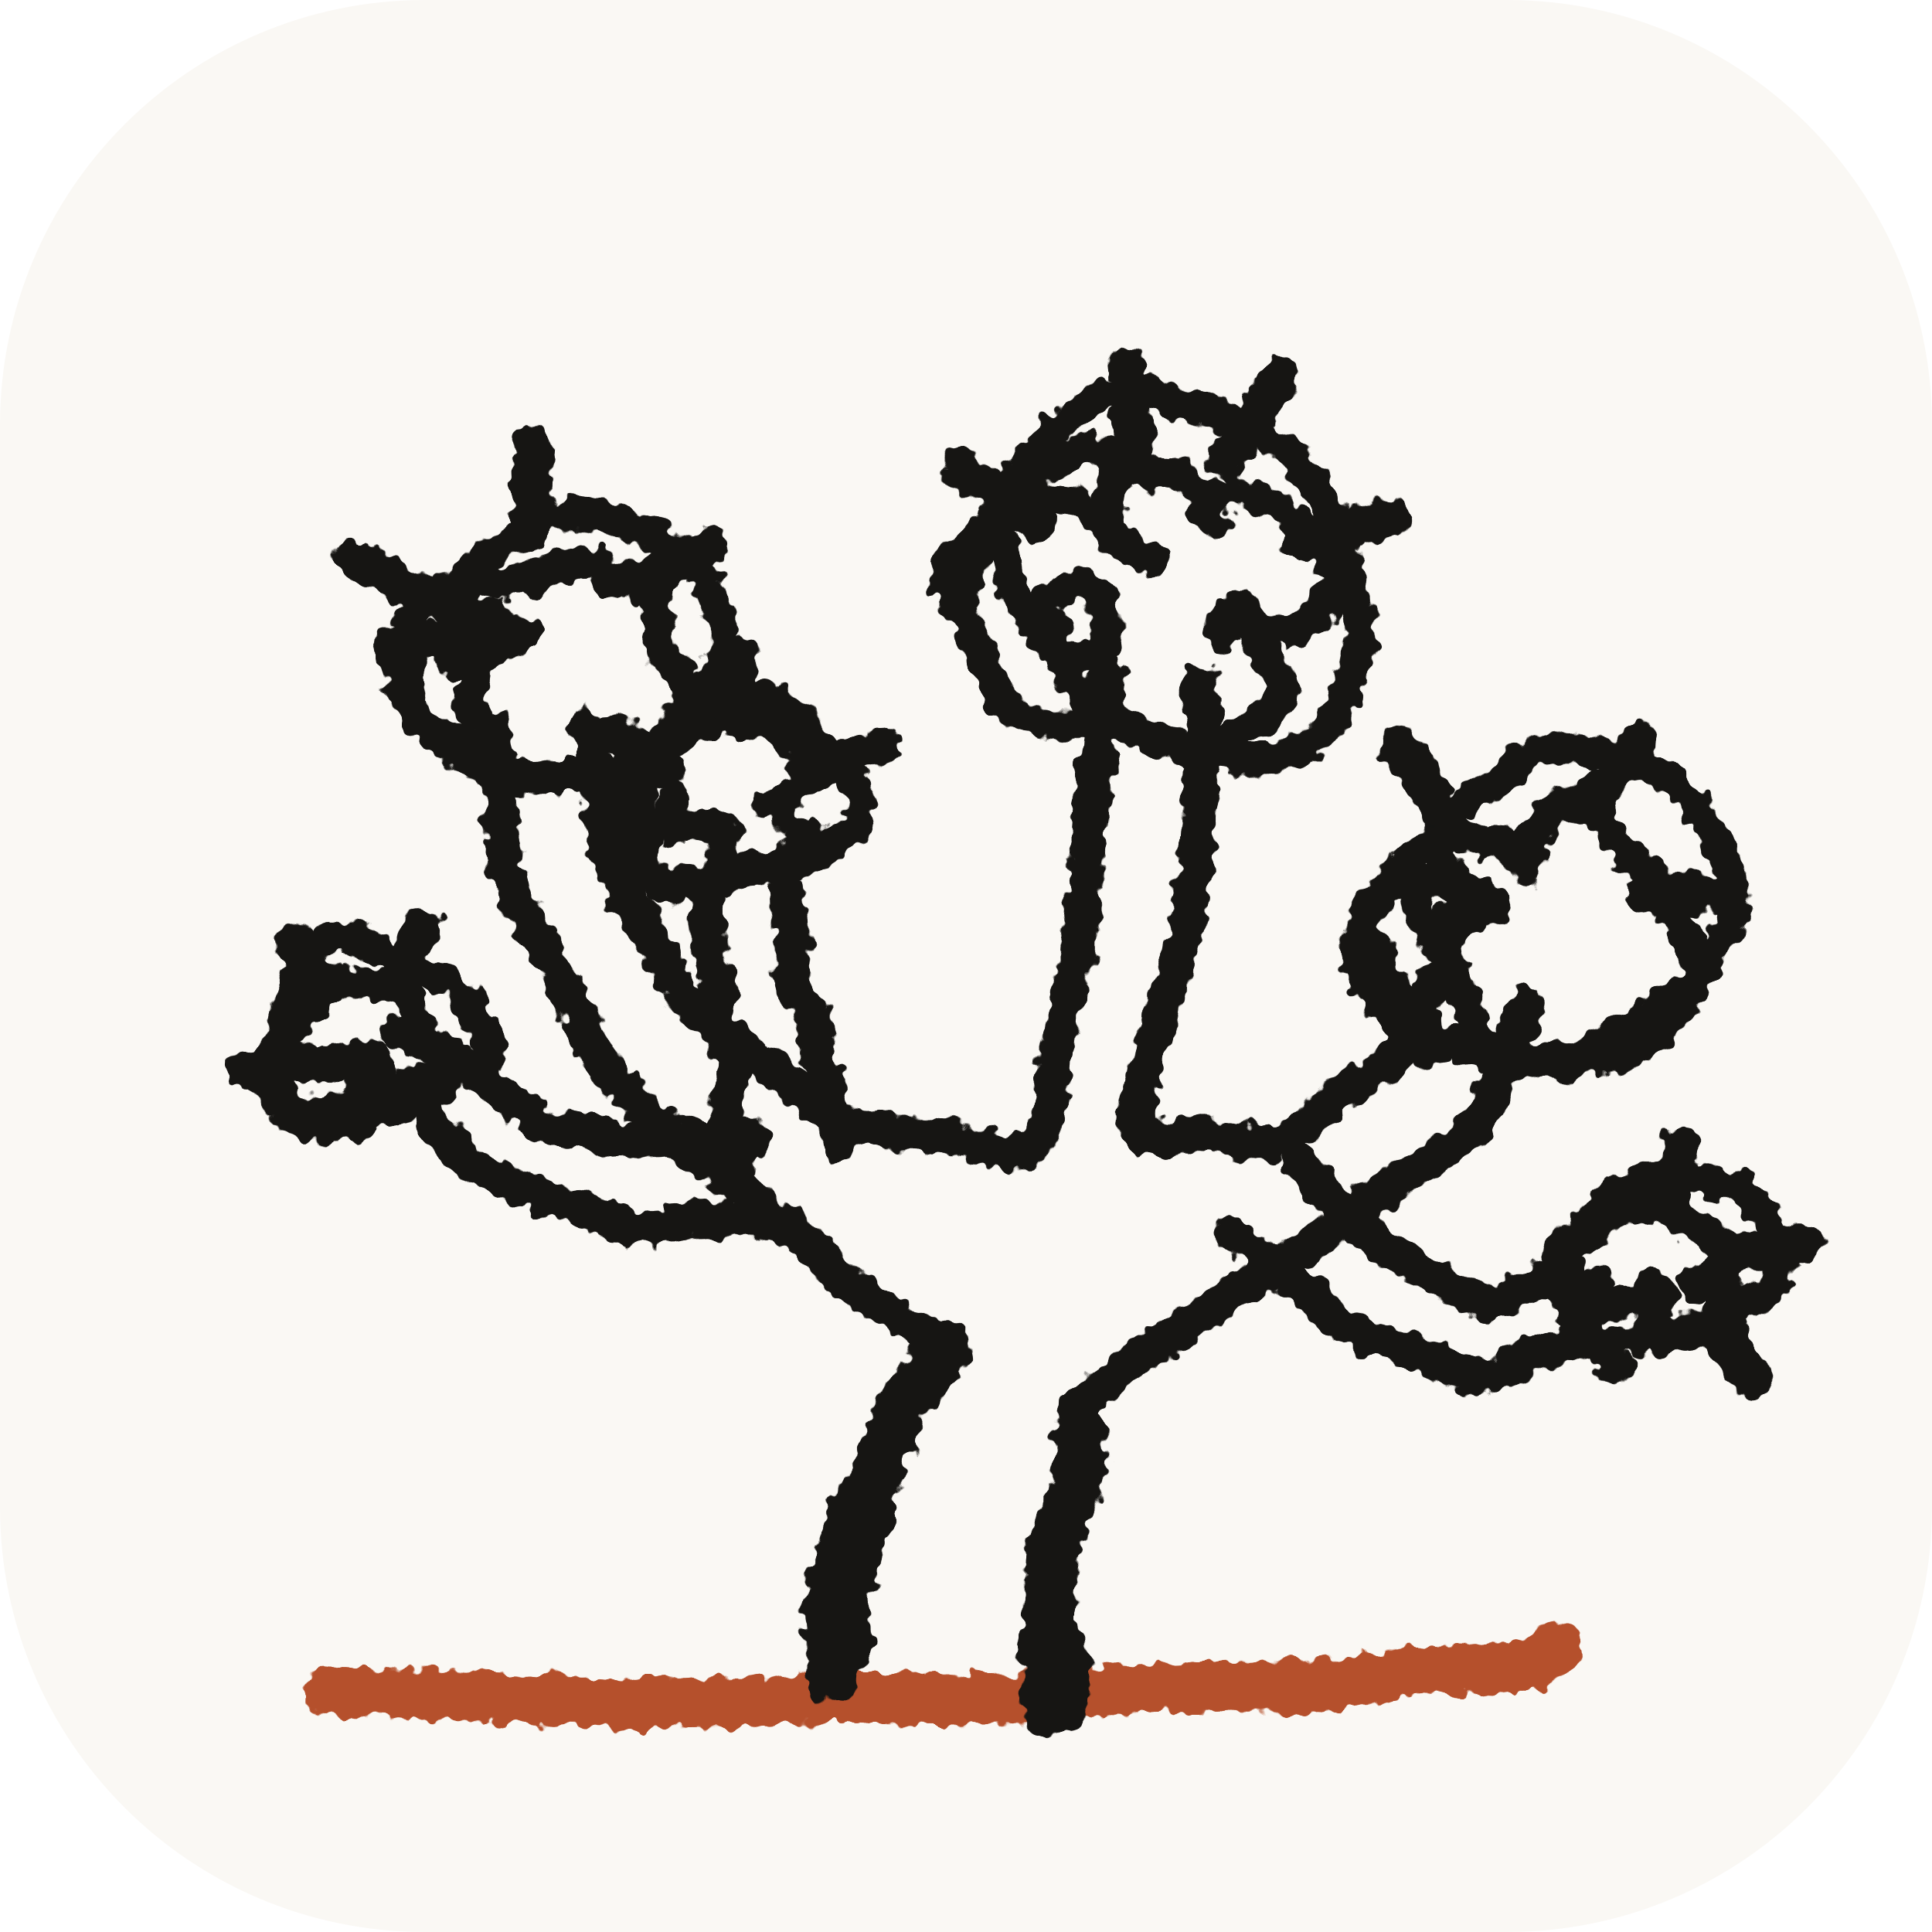
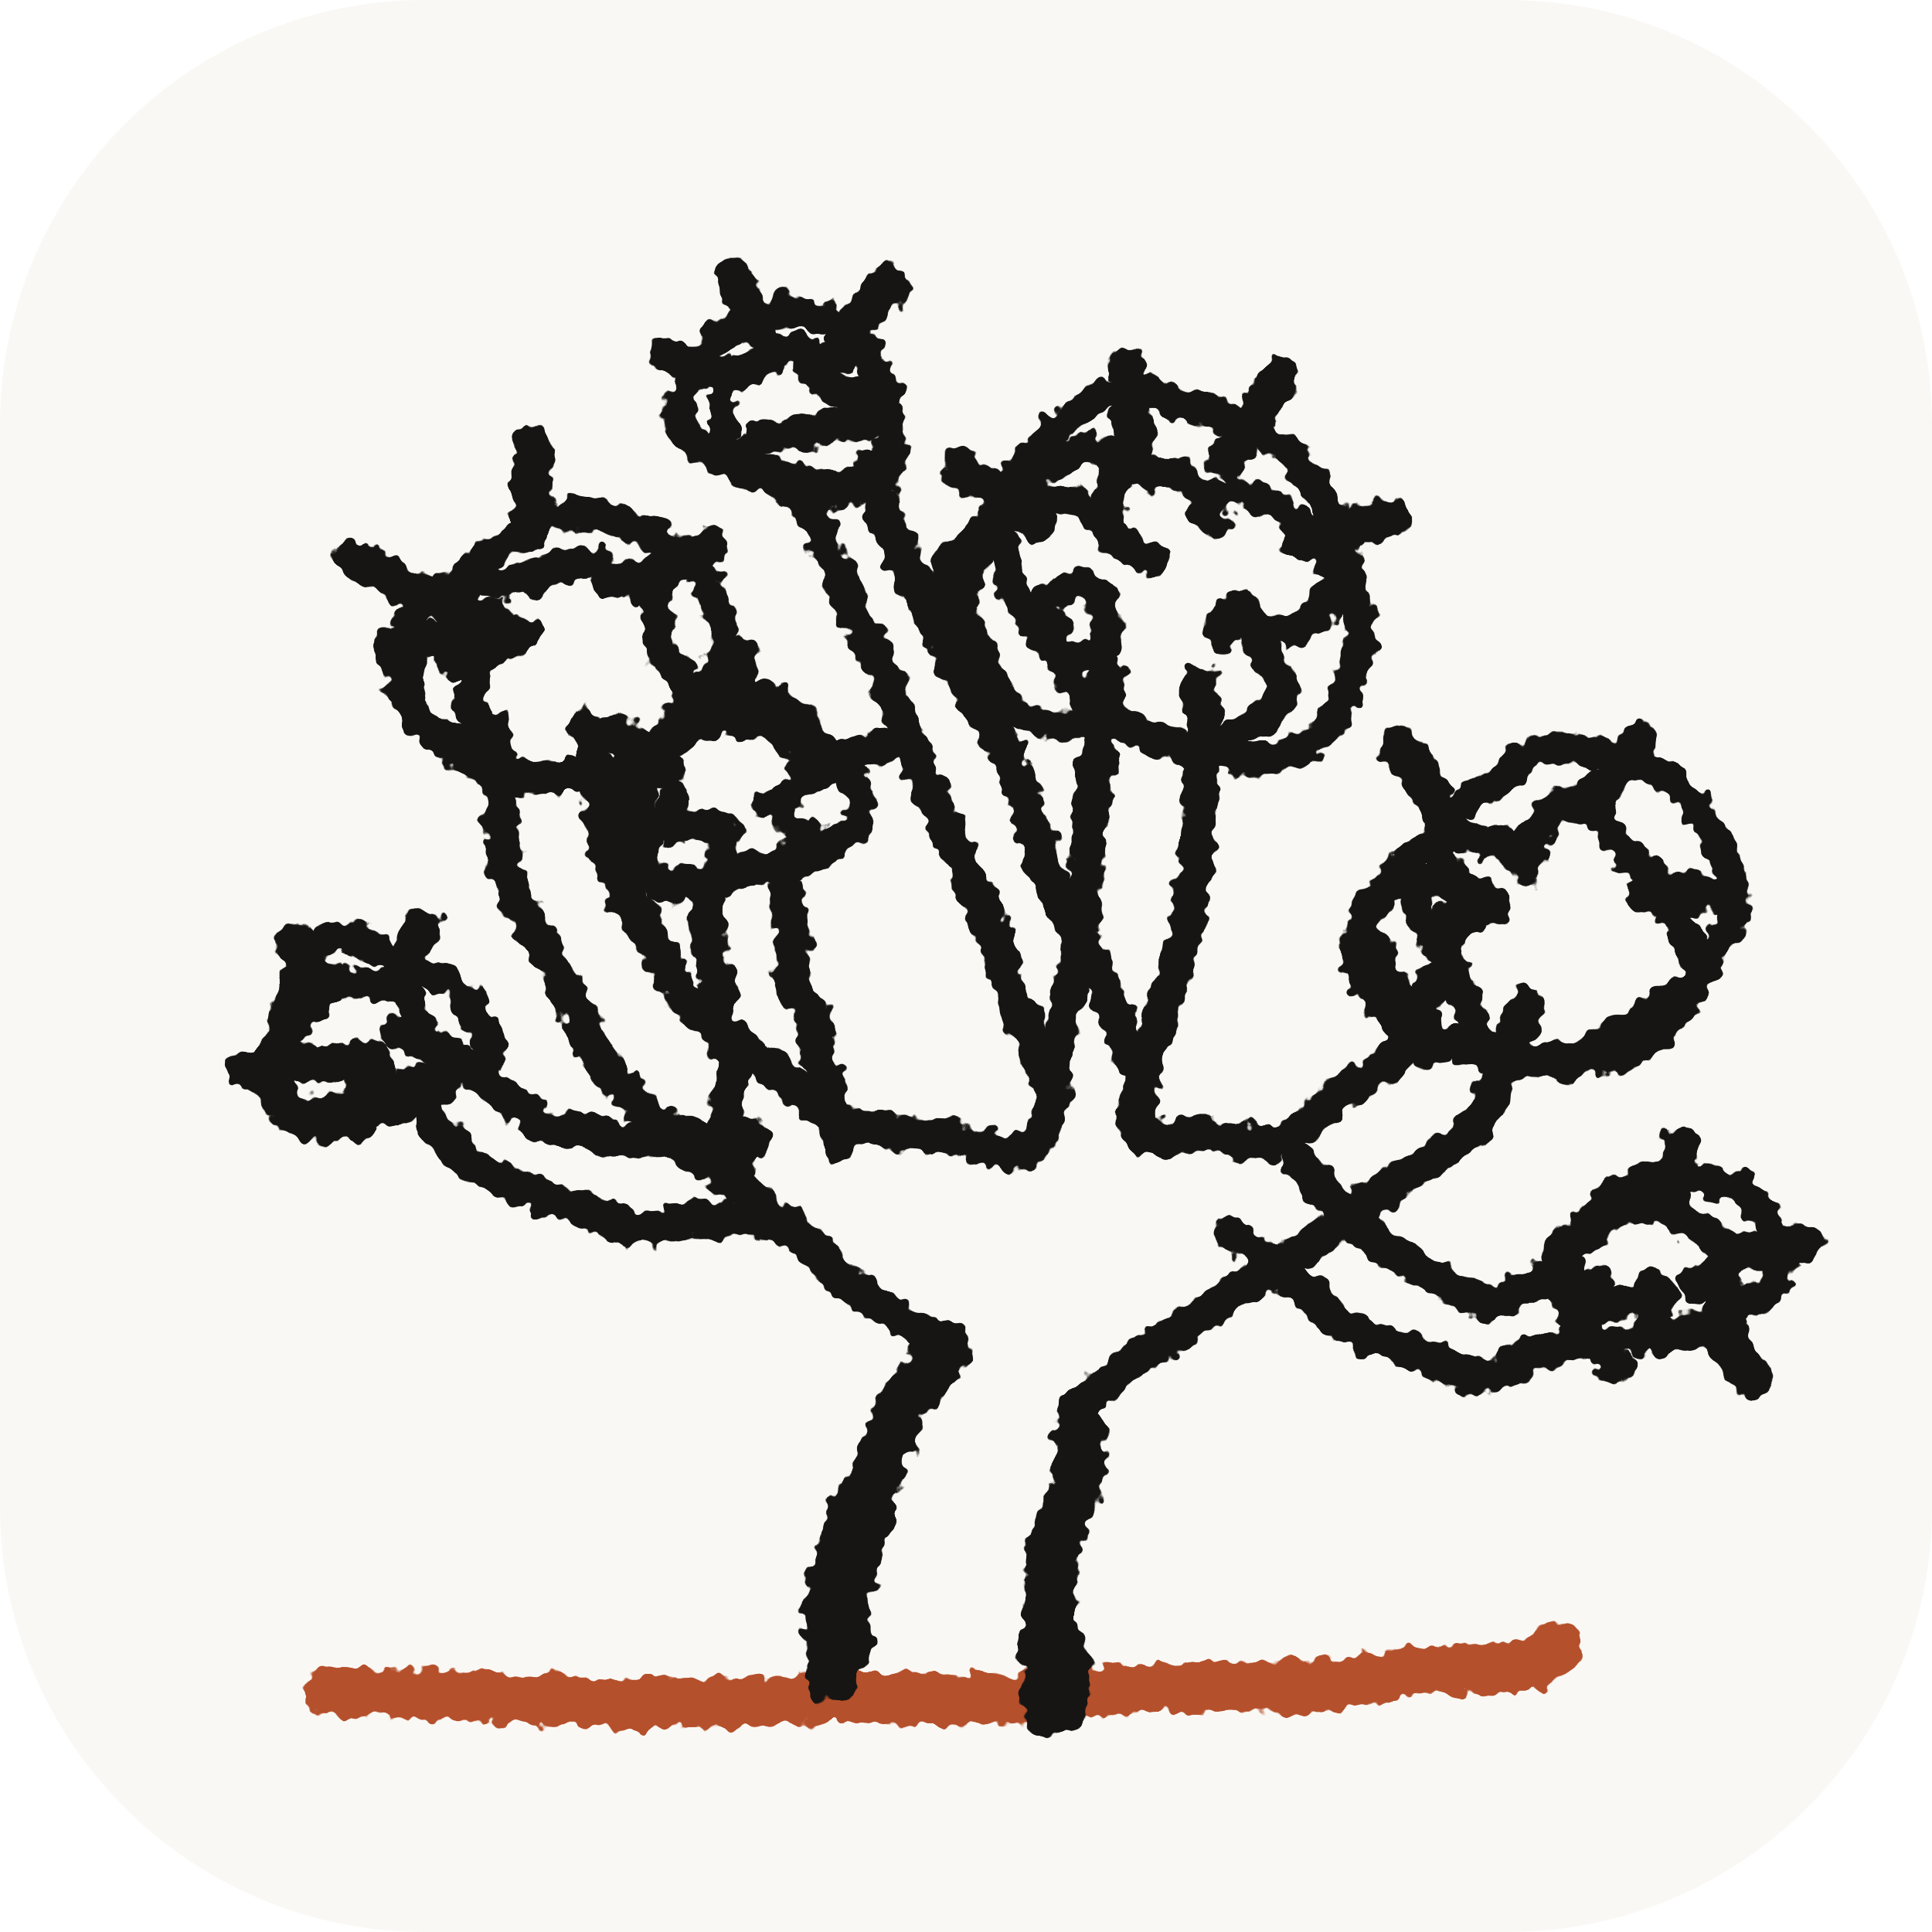
<svg xmlns="http://www.w3.org/2000/svg" viewBox="0 0 200 200" width="200" height="200">
  <defs>
    <filter id="crayon" x="-5%" y="-5%" width="110%" height="110%">
      <feTurbulence type="fractalNoise" baseFrequency="1.1" numOctaves="2" seed="7" />
      <feDisplacementMap in="SourceGraphic" scale="1.2" xChannelSelector="R" yChannelSelector="G" />
    </filter>
  </defs>
  <rect width="200" height="200" rx="44" fill="#faf8f4" />
  <g transform="scale(2)" fill="none" stroke="#161513" stroke-linecap="round" stroke-linejoin="round" filter="url(#crayon)">
    <path d="M17.06 87.51C18.42 87.56 22.35 87.7 25.2 87.81C28.06 87.92 31.22 88.14 34.19 88.15C37.17 88.17 40.09 87.94 43.05 87.9C46.01 87.86 49.17 88.01 51.96 87.92C54.75 87.83 57.15 87.46 59.78 87.35C62.42 87.23 65.43 87.36 67.76 87.22C70.08 87.08 71.77 86.69 73.75 86.51C75.74 86.32 78.52 86.33 79.66 86.11C80.8 85.9 80.44 85.35 80.6 85.2" stroke="#b5502c" stroke-width="2.6" />
-     <path d="M43.07 86.71C43.13 86.42 43.38 85.64 43.43 84.97C43.48 84.3 43.16 83.79 43.35 82.68C43.55 81.57 44.07 79.82 44.58 78.3C45.09 76.78 45.94 74.64 46.42 73.56C46.9 72.48 47.02 72.42 47.44 71.81C47.87 71.19 49.49 70.72 48.96 69.88C48.44 69.04 45.65 67.83 44.32 66.79C42.99 65.74 42.33 64.78 40.98 63.61C39.63 62.45 37.76 61.11 36.21 59.8C34.67 58.49 32.85 57.18 31.71 55.74C30.57 54.31 30.24 52.83 29.38 51.2C28.52 49.57 27.1 47.46 26.53 45.97C25.97 44.48 26.13 43.62 25.97 42.26C25.81 40.91 25.63 38.58 25.56 37.84M78.97 51.94C78.75 52.54 78.2 54.35 77.69 55.49C77.18 56.63 76.84 57.82 75.9 58.79C74.96 59.75 73.42 60.34 72.07 61.28C70.72 62.23 69.48 63.31 67.8 64.46C66.13 65.61 63.92 66.9 62.02 68.2C60.12 69.5 57.43 71.27 56.4 72.27C55.36 73.28 55.92 73.56 55.83 74.24C55.74 74.91 56.07 75.32 55.86 76.35C55.64 77.37 54.78 78.92 54.53 80.4C54.28 81.88 54.33 84.18 54.35 85.21C54.38 86.24 54.63 86.1 54.66 86.59C54.69 87.07 54.55 87.86 54.53 88.12M30.31 37.54C30.41 38.11 30.7 39.73 30.9 40.91C31.11 42.09 31.12 43.45 31.53 44.63C31.95 45.81 32.67 46.76 33.38 47.99C34.09 49.23 34.76 50.88 35.8 52.04C36.83 53.2 38.25 53.93 39.61 54.94C40.96 55.96 42.44 57.49 43.92 58.12C45.4 58.76 46.89 58.56 48.47 58.76C50.05 58.95 52.37 60.15 53.43 59.28C54.48 58.41 54.4 55.5 54.82 53.54C55.25 51.59 55.69 49.66 55.98 47.56C56.27 45.47 56.32 43.12 56.56 40.99C56.79 38.85 57.25 35.79 57.39 34.75M62.16 35.27C62.15 36.38 62.27 39.82 62.14 41.97C62 44.12 61.72 46.31 61.35 48.16C60.99 50.01 60.33 51.38 59.93 53.08C59.52 54.79 58.56 57.44 58.93 58.39C59.31 59.33 60.92 58.66 62.16 58.77C63.41 58.88 65.26 59.37 66.42 59.04C67.59 58.71 68.21 57.51 69.17 56.79C70.13 56.07 71.51 55.43 72.19 54.73C72.88 54.03 72.9 53.34 73.28 52.61C73.67 51.88 74.3 50.73 74.5 50.35M38.23 60.35C38.14 59.9 37.73 58.46 37.68 57.66C37.63 56.85 38.04 56.29 37.94 55.55C37.85 54.8 37.22 53.94 37.1 53.19C36.98 52.45 37.28 51.78 37.21 51.08C37.13 50.38 36.73 49.75 36.64 48.98C36.54 48.21 36.64 46.87 36.64 46.45M43.44 59.16C43.38 58.74 43.27 57.47 43.08 56.66C42.89 55.85 42.49 55.02 42.3 54.29C42.11 53.57 42.14 52.9 41.93 52.31C41.73 51.71 41.23 51.42 41.08 50.71C40.92 50.01 41.06 48.79 40.99 48.06C40.92 47.32 40.73 46.58 40.68 46.28M39.18 63.19C38.66 63.18 37.14 63.07 36.08 63.13C35.02 63.18 33.93 63.66 32.81 63.52C31.69 63.38 30.41 62.65 29.35 62.27C28.3 61.89 27.38 61.66 26.49 61.27C25.59 60.89 24.69 60.52 24 59.96C23.3 59.4 22.6 58.24 22.32 57.9M38.87 58.81C38.4 58.81 36.98 58.76 36.05 58.79C35.12 58.82 34.18 59.02 33.31 59.01C32.45 59 31.72 58.87 30.85 58.73C29.97 58.6 28.84 58.52 28.06 58.18C27.29 57.85 26.86 57.23 26.19 56.73C25.52 56.22 24.4 55.4 24.04 55.13M67.26 60.23C67.66 60.67 68.85 62.04 69.69 62.84C70.52 63.64 71.41 64.43 72.27 65.03C73.12 65.62 74.03 66 74.84 66.4C75.65 66.8 76.43 67.4 77.13 67.43C77.84 67.45 78.35 66.76 79.06 66.53C79.78 66.3 81.03 66.12 81.43 66.04M63.8 63.87C64.3 64.24 65.77 65.28 66.8 66.11C67.83 66.93 68.89 68.2 69.98 68.85C71.06 69.5 72.19 69.6 73.32 70C74.46 70.4 75.76 71.24 76.78 71.25C77.81 71.25 78.53 70.37 79.46 70.02C80.39 69.67 81.89 69.28 82.38 69.13" stroke-width="1.8" />
+     <path d="M43.07 86.71C43.13 86.42 43.38 85.64 43.43 84.97C43.48 84.3 43.16 83.79 43.35 82.68C43.55 81.57 44.07 79.82 44.58 78.3C45.09 76.78 45.94 74.64 46.42 73.56C46.9 72.48 47.02 72.42 47.44 71.81C47.87 71.19 49.49 70.72 48.96 69.88C48.44 69.04 45.65 67.83 44.32 66.79C42.99 65.74 42.33 64.78 40.98 63.61C39.63 62.45 37.76 61.11 36.21 59.8C34.67 58.49 32.85 57.18 31.71 55.74C30.57 54.31 30.24 52.83 29.38 51.2C28.52 49.57 27.1 47.46 26.53 45.97C25.97 44.48 26.13 43.62 25.97 42.26C25.81 40.91 25.63 38.58 25.56 37.84M78.97 51.94C78.75 52.54 78.2 54.35 77.69 55.49C77.18 56.63 76.84 57.82 75.9 58.79C74.96 59.75 73.42 60.34 72.07 61.28C70.72 62.23 69.48 63.31 67.8 64.46C66.13 65.61 63.92 66.9 62.02 68.2C60.12 69.5 57.43 71.27 56.4 72.27C55.36 73.28 55.92 73.56 55.83 74.24C55.74 74.91 56.07 75.32 55.86 76.35C55.64 77.37 54.78 78.92 54.53 80.4C54.28 81.88 54.33 84.18 54.35 85.21C54.38 86.24 54.63 86.1 54.66 86.59C54.69 87.07 54.55 87.86 54.53 88.12M30.31 37.54C30.41 38.11 30.7 39.73 30.9 40.91C31.11 42.09 31.12 43.45 31.53 44.63C31.95 45.81 32.67 46.76 33.38 47.99C34.09 49.23 34.76 50.88 35.8 52.04C36.83 53.2 38.25 53.93 39.61 54.94C40.96 55.96 42.44 57.49 43.92 58.12C45.4 58.76 46.89 58.56 48.47 58.76C50.05 58.95 52.37 60.15 53.43 59.28C54.48 58.41 54.4 55.5 54.82 53.54C55.25 51.59 55.69 49.66 55.98 47.56C56.27 45.47 56.32 43.12 56.56 40.99C56.79 38.85 57.25 35.79 57.39 34.75M62.16 35.27C62.15 36.38 62.27 39.82 62.14 41.97C62 44.12 61.72 46.31 61.35 48.16C60.99 50.01 60.33 51.38 59.93 53.08C59.52 54.79 58.56 57.44 58.93 58.39C59.31 59.33 60.92 58.66 62.16 58.77C63.41 58.88 65.26 59.37 66.42 59.04C67.59 58.71 68.21 57.51 69.17 56.79C70.13 56.07 71.51 55.43 72.19 54.73C72.88 54.03 72.9 53.34 73.28 52.61C73.67 51.88 74.3 50.73 74.5 50.35M38.23 60.35C38.14 59.9 37.73 58.46 37.68 57.66C37.63 56.85 38.04 56.29 37.94 55.55C37.85 54.8 37.22 53.94 37.1 53.19C36.98 52.45 37.28 51.78 37.21 51.08C37.13 50.38 36.73 49.75 36.64 48.98C36.54 48.21 36.64 46.87 36.64 46.45M43.44 59.16C43.38 58.74 43.27 57.47 43.08 56.66C42.89 55.85 42.49 55.02 42.3 54.29C42.11 53.57 42.14 52.9 41.93 52.31C41.73 51.71 41.23 51.42 41.08 50.71C40.92 50.01 41.06 48.79 40.99 48.06C40.92 47.32 40.73 46.58 40.68 46.28M39.18 63.19C38.66 63.18 37.14 63.07 36.08 63.13C35.02 63.18 33.93 63.66 32.81 63.52C31.69 63.38 30.41 62.65 29.35 62.27C28.3 61.89 27.38 61.66 26.49 61.27C25.59 60.89 24.69 60.52 24 59.96C23.3 59.4 22.6 58.24 22.32 57.9M38.87 58.81C38.4 58.81 36.98 58.76 36.05 58.79C35.12 58.82 34.18 59.02 33.31 59.01C32.45 59 31.72 58.87 30.85 58.73C29.97 58.6 28.84 58.52 28.06 58.18C27.29 57.85 26.86 57.23 26.19 56.73C25.52 56.22 24.4 55.4 24.04 55.13M67.26 60.23C67.66 60.67 68.85 62.04 69.69 62.84C70.52 63.64 71.41 64.43 72.27 65.03C73.12 65.62 74.03 66 74.84 66.4C75.65 66.8 76.43 67.4 77.13 67.43C77.84 67.45 78.35 66.76 79.06 66.53C79.78 66.3 81.03 66.12 81.43 66.04M63.8 63.87C64.3 64.24 65.77 65.28 66.8 66.11C67.83 66.93 68.89 68.2 69.98 68.85C71.06 69.5 72.19 69.6 73.32 70C74.46 70.4 75.76 71.24 76.78 71.25C77.81 71.25 78.53 70.37 79.46 70.02C80.39 69.67 81.89 69.28 82.38 69.13M54.64 56.62C54.29 55.84 53.14 53.47 52.54 51.92C51.94 50.37 51.75 49.09 51.04 47.33C50.33 45.57 49.17 43.42 48.29 41.37C47.41 39.32 46.54 36.91 45.75 35.04C44.97 33.16 44.29 31.78 43.56 30.14C42.84 28.51 41.75 26.03 41.39 25.21M58.67 55.04C58.35 54.22 57.44 51.66 56.73 50.11C56.03 48.56 55.19 47.52 54.44 45.74C53.69 43.96 53.12 41.41 52.24 39.41C51.36 37.4 50.06 35.46 49.15 33.72C48.23 31.97 47.43 30.54 46.74 28.94C46.05 27.35 45.29 24.96 45 24.16" stroke-width="1.8" />
    <path d="M43.07 86.71C43.13 86.42 43.38 85.64 43.43 84.97C43.48 84.3 43.16 83.79 43.35 82.68C43.55 81.57 44.07 79.82 44.58 78.3C45.09 76.78 45.94 74.64 46.42 73.56C46.9 72.48 47.02 72.42 47.44 71.81C47.87 71.19 48.71 70.2 48.96 69.88M55.83 74.24C55.83 74.59 56.07 75.32 55.86 76.35C55.64 77.37 54.78 78.92 54.53 80.4C54.28 81.88 54.33 84.18 54.35 85.21C54.38 86.24 54.63 86.1 54.66 86.59C54.69 87.07 54.55 87.86 54.53 88.12" stroke-width="2.7" />
    <path d="M43.43 84.97C43.42 84.59 43.16 83.79 43.35 82.68C43.55 81.57 44.38 79.03 44.58 78.3M54.35 85.21C54.4 85.44 54.63 86.1 54.66 86.59C54.69 87.07 54.55 87.86 54.53 88.12" stroke-width="3.5" />
-     <path d="M24 38.72C23.58 38.47 21.95 37.72 21.49 37.2C21.04 36.68 21.3 36.4 21.26 35.59C21.22 34.77 21.06 33.06 21.25 32.32C21.45 31.58 21.88 31.59 22.4 31.14C22.93 30.68 23.85 29.75 24.41 29.59C24.98 29.43 25.44 30.1 25.8 30.17C26.15 30.24 26.25 30.09 26.55 30.02C26.84 29.96 27.37 29.77 27.56 29.78C27.75 29.8 27.49 30.14 27.7 30.09C27.91 30.03 28.31 29.65 28.81 29.47C29.3 29.29 30.2 28.91 30.65 29.02C31.11 29.13 31.03 30 31.55 30.13C32.07 30.25 33.35 29.18 33.78 29.75C34.2 30.32 33.82 32.58 34.11 33.53C34.4 34.49 35.49 34.66 35.52 35.5C35.56 36.34 34.85 37.87 34.32 38.58C33.79 39.29 33.5 39.48 32.34 39.76C31.19 40.04 28.87 40.41 27.38 40.24C25.9 40.08 24.45 39.44 23.43 38.79C22.42 38.14 21.79 37.24 21.28 36.32C20.76 35.39 20.06 33.79 20.33 33.23C20.59 32.67 22.07 33.22 22.87 32.96C23.66 32.69 24.53 31.71 25.1 31.66C25.66 31.62 25.9 32.48 26.25 32.68C26.61 32.88 27.42 32.79 27.24 32.87C27.06 32.94 25.7 33.32 25.15 33.13C24.61 32.93 24.05 32.34 23.96 31.7C23.87 31.06 24.18 29.93 24.6 29.31C25.01 28.68 25.58 28.4 26.44 27.94C27.3 27.48 28.55 26.61 29.76 26.56C30.97 26.51 32.61 27.12 33.7 27.64C34.79 28.17 35.68 28.76 36.29 29.71C36.91 30.66 37.44 32.11 37.39 33.32C37.34 34.53 36.85 35.81 36 36.95C35.16 38.09 33.42 39.65 32.33 40.17C31.25 40.7 30.54 40.17 29.5 40.12C28.45 40.08 26.92 40.44 26.08 39.91C25.23 39.38 24.64 37.81 24.41 36.94C24.18 36.06 24.5 35.26 24.7 34.68C24.89 34.11 25.44 33.83 25.6 33.47C25.76 33.12 25.79 32.54 25.65 32.56C25.52 32.58 25.14 33.31 24.78 33.6C24.41 33.89 23.74 34.32 23.47 34.29C23.2 34.26 23.2 33.55 23.16 33.42C23.11 33.29 23.19 33.51 23.19 33.53M49.44 31.44C49.72 30.8 50.56 28.62 51.08 27.59C51.61 26.56 51.73 25.98 52.6 25.26C53.47 24.54 55.23 23.42 56.3 23.28C57.37 23.14 58.21 24.19 59 24.41C59.79 24.63 60.45 24.32 61.04 24.58C61.63 24.85 62.24 25.57 62.56 26.01C62.87 26.44 62.94 27.11 62.94 27.19C62.94 27.28 62.65 26.69 62.56 26.52C62.47 26.36 62.21 26.37 62.39 26.2C62.57 26.02 63.04 25.45 63.64 25.46C64.25 25.47 65.18 25.72 66.01 26.24C66.85 26.76 67.92 27.55 68.65 28.56C69.38 29.57 70.26 31.02 70.4 32.29C70.53 33.55 69.89 35.12 69.46 36.15C69.03 37.19 68.64 37.95 67.82 38.48C67 39.01 65.87 39.35 64.55 39.31C63.22 39.27 61.31 38.82 59.84 38.22C58.37 37.62 56.56 36.6 55.71 35.7C54.85 34.81 54.98 33.57 54.69 32.85C54.4 32.13 53.78 31.81 53.97 31.39C54.16 30.97 55.34 30.4 55.84 30.32C56.33 30.25 56.73 30.51 56.96 30.93C57.2 31.35 57.35 32.33 57.23 32.85C57.12 33.36 56.83 34.01 56.28 34.03C55.72 34.04 54.53 33.54 53.89 32.92C53.25 32.3 52.77 31.41 52.44 30.29C52.1 29.17 51.68 27.38 51.89 26.18C52.11 24.98 52.77 24.08 53.74 23.09C54.7 22.1 56.34 20.58 57.7 20.26C59.07 19.94 60.53 20.71 61.93 21.16C63.33 21.62 64.94 22.12 66.09 22.99C67.23 23.85 68.2 25.31 68.8 26.33C69.39 27.35 69.84 28.14 69.67 29.12C69.49 30.1 68.38 31.62 67.73 32.2C67.09 32.78 66.52 32.64 65.79 32.6C65.07 32.57 63.81 31.92 63.41 31.98C63.01 32.05 63.25 33.12 63.39 33C63.54 32.87 64 31.17 64.29 31.25C64.58 31.33 64.78 32.74 65.15 33.47C65.52 34.19 66.55 34.92 66.48 35.6C66.41 36.28 65.62 37.05 64.72 37.55C63.82 38.06 62.26 38.65 61.11 38.65C59.96 38.65 59.26 37.84 57.83 37.56C56.4 37.28 53.78 37.8 52.51 36.95C51.24 36.1 50.81 33.71 50.21 32.48C49.6 31.24 48.7 30.38 48.87 29.53C49.04 28.67 50.27 27.97 51.22 27.35C52.18 26.73 53.67 25.86 54.62 25.79C55.57 25.72 56.22 26.45 56.93 26.93C57.64 27.4 58.37 28.31 58.88 28.65C59.39 28.99 59.91 28.92 59.99 28.96C60.07 28.99 59.78 29.09 59.35 28.86C58.92 28.63 57.68 28.4 57.42 27.59C57.16 26.78 57.72 24.59 57.78 23.99M74.12 54.68C73.69 54.24 72.21 52.91 71.55 52.06C70.88 51.21 70.18 50.52 70.15 49.6C70.12 48.67 70.9 47.37 71.36 46.51C71.82 45.65 72.24 45.04 72.91 44.45C73.58 43.86 74.79 43.1 75.39 42.96C75.99 42.83 76.09 43.57 76.5 43.66C76.9 43.76 77.39 43.31 77.83 43.53C78.27 43.74 78.93 44.98 79.14 44.98C79.34 44.98 79.08 43.76 79.07 43.52C79.07 43.29 78.83 43.89 79.11 43.58C79.39 43.27 80.19 41.92 80.76 41.65C81.34 41.39 82.03 41.59 82.58 41.99C83.13 42.38 83.47 43.28 84.06 44C84.65 44.72 85.51 45.28 86.14 46.3C86.77 47.32 87.83 48.98 87.84 50.12C87.85 51.27 86.92 52.41 86.21 53.17C85.49 53.92 84.81 54.42 83.54 54.68C82.28 54.93 80.14 54.9 78.6 54.69C77.05 54.49 75.45 54.31 74.26 53.46C73.06 52.62 72.02 50.72 71.43 49.64C70.84 48.57 70.52 47.69 70.74 47.02C70.96 46.36 72.08 45.88 72.77 45.66C73.46 45.45 74.16 45.6 74.88 45.73C75.6 45.86 76.73 46.21 77.1 46.42C77.47 46.63 77.28 47.09 77.08 47C76.89 46.91 76.28 46.14 75.93 45.88C75.58 45.62 75.18 45.97 74.97 45.44C74.76 44.91 74.22 43.55 74.68 42.69C75.13 41.84 76.76 40.98 77.69 40.32C78.63 39.65 78.97 38.79 80.28 38.7C81.6 38.61 84.21 39.08 85.59 39.8C86.97 40.51 87.86 41.81 88.56 43C89.25 44.19 89.94 45.63 89.74 46.94C89.54 48.24 88.4 49.74 87.36 50.85C86.33 51.95 84.63 52.85 83.53 53.57C82.43 54.28 81.88 55.01 80.77 55.12C79.67 55.23 77.73 54.82 76.89 54.23C76.05 53.64 76.09 52.48 75.73 51.56C75.37 50.63 74.77 49.44 74.72 48.68C74.67 47.92 75.08 47.32 75.41 47.01C75.74 46.71 76.71 46.66 76.7 46.85C76.7 47.03 75.72 47.78 75.38 48.14C75.05 48.5 74.96 49.06 74.69 49.01C74.42 48.96 74.02 48.32 73.77 47.85C73.53 47.38 73.32 46.46 73.23 46.19M34.7 46.18C34.47 46.02 33.52 45.72 33.29 45.23C33.06 44.74 33.32 44.1 33.31 43.25C33.29 42.4 33.01 40.88 33.21 40.12C33.42 39.35 34.02 39.09 34.53 38.66C35.04 38.22 35.51 37.73 36.26 37.51C37.01 37.3 38.14 37.15 39.05 37.36C39.95 37.58 41.28 38.31 41.68 38.82C42.08 39.33 41.49 40.11 41.44 40.42C41.4 40.73 41.65 40.5 41.43 40.69C41.2 40.87 40.37 41.39 40.09 41.55C39.82 41.71 39.8 41.63 39.77 41.65C39.75 41.67 39.58 41.38 39.93 41.66C40.29 41.93 41.6 43.04 41.92 43.3C42.25 43.57 42.14 42.99 41.87 43.24C41.6 43.49 41.14 44.42 40.33 44.8C39.52 45.19 38.01 45.43 37 45.54C35.99 45.65 34.93 45.69 34.27 45.46C33.6 45.23 33.33 44.72 33.01 44.16C32.68 43.6 32.29 42.73 32.32 42.08C32.35 41.43 32.83 40.92 33.2 40.26C33.57 39.61 33.84 38.86 34.56 38.16C35.28 37.46 36.55 36.36 37.52 36.06C38.49 35.76 39.55 35.95 40.38 36.36C41.22 36.77 41.88 37.8 42.52 38.53C43.16 39.25 43.93 39.99 44.22 40.7C44.52 41.4 44.76 42.08 44.3 42.74C43.84 43.4 42.27 44.31 41.46 44.66C40.66 45.01 40.11 44.81 39.48 44.84C38.86 44.87 38.09 44.87 37.71 44.83C37.34 44.78 37.29 44.83 37.24 44.55C37.19 44.26 37.37 43.38 37.42 43.13C37.46 42.89 37.67 43.15 37.51 43.08C37.36 43.01 36.89 42.8 36.47 42.72C36.04 42.63 35.24 42.5 34.97 42.56C34.7 42.62 34.88 43.32 34.85 43.09C34.82 42.87 34.81 41.54 34.8 41.23M18.48 58.23C17.95 58.2 15.96 58.49 15.29 58.06C14.61 57.63 14.56 56.31 14.43 55.66C14.31 55.01 14.33 54.67 14.56 54.15C14.79 53.62 15.37 53.05 15.84 52.52C16.3 51.99 16.82 51.23 17.37 50.97C17.92 50.71 18.68 50.95 19.12 50.96C19.57 50.96 19.71 50.89 20.06 50.99C20.41 51.1 21.03 51.37 21.24 51.6C21.46 51.84 21.24 52.07 21.37 52.42C21.5 52.77 22.11 53.54 22.04 53.7C21.97 53.87 21.22 53.45 20.95 53.41C20.68 53.37 20.29 53.39 20.42 53.48C20.55 53.57 21.22 53.77 21.71 53.96C22.21 54.15 23.2 54.25 23.37 54.63C23.54 55.01 23.23 55.76 22.73 56.23C22.24 56.7 21.23 57.25 20.39 57.43C19.54 57.62 18.59 57.37 17.66 57.34C16.73 57.31 15.5 57.55 14.81 57.26C14.13 56.98 13.58 56.21 13.54 55.6C13.5 55 14.33 54.37 14.59 53.64C14.85 52.92 14.79 52.06 15.12 51.25C15.45 50.45 15.97 49.22 16.58 48.81C17.2 48.41 17.88 48.56 18.82 48.82C19.75 49.09 21.37 49.99 22.18 50.39C22.98 50.78 23.11 50.53 23.64 51.18C24.17 51.82 25.38 53.6 25.36 54.27C25.34 54.95 24.23 54.93 23.52 55.24C22.81 55.55 21.68 55.91 21.1 56.12C20.52 56.33 20.44 56.5 20.02 56.51C19.6 56.51 18.73 56.47 18.59 56.16C18.46 55.84 19.01 54.76 19.2 54.63C19.39 54.51 19.84 55.41 19.75 55.4C19.67 55.39 19.16 54.65 18.7 54.59C18.24 54.54 17.43 54.98 17 55.07C16.57 55.16 16.42 55.1 16.11 55.13C15.81 55.16 15.34 55.21 15.19 55.23M83.9 70.88C83.71 70.69 83.1 70.37 82.76 69.75C82.43 69.14 82.2 67.97 81.9 67.2C81.6 66.42 80.9 65.64 80.98 65.11C81.06 64.58 81.92 64.44 82.36 64.02C82.8 63.6 83.11 62.85 83.62 62.59C84.13 62.33 84.69 62.27 85.42 62.45C86.15 62.63 87.36 63.28 88.01 63.67C88.65 64.06 89.07 64.47 89.3 64.77C89.53 65.07 89.6 65.25 89.37 65.47C89.15 65.7 88.21 65.91 87.94 66.13C87.68 66.35 87.64 66.76 87.79 66.79C87.94 66.82 88.61 66.41 88.86 66.32C89.1 66.23 89.23 65.96 89.27 66.26C89.31 66.56 89.11 67.7 89.09 68.11C89.07 68.53 89.65 68.64 89.17 68.78C88.69 68.91 87.15 68.81 86.22 68.94C85.28 69.07 84.26 69.51 83.55 69.54C82.84 69.57 82.38 69.53 81.97 69.14C81.56 68.74 81.35 67.84 81.1 67.17C80.84 66.5 80.2 65.8 80.43 65.11C80.66 64.42 81.8 63.66 82.46 63.03C83.12 62.4 83.63 61.68 84.4 61.32C85.17 60.96 86.1 60.82 87.07 60.88C88.03 60.95 89.38 61.17 90.2 61.71C91.03 62.26 91.72 63.34 92 64.16C92.28 64.98 92.27 66.07 91.87 66.66C91.47 67.25 90.27 67.37 89.61 67.72C88.95 68.08 88.51 68.51 87.89 68.77C87.28 69.03 86.31 69.38 85.93 69.3C85.54 69.21 85.57 68.69 85.58 68.27C85.59 67.85 86 67.09 85.98 66.78C85.97 66.48 85.58 66.4 85.48 66.44C85.38 66.47 85.64 66.81 85.37 66.99C85.09 67.17 84.35 67.43 83.83 67.51C83.31 67.59 82.44 67.66 82.27 67.46C82.09 67.26 82.7 66.5 82.78 66.31" stroke-width="1.6" />
-     <path d="M22.6 31.15C21.88 30.79 19 29.32 18.28 28.95M27.46 27.46C27.48 26.73 27.55 23.79 27.57 23.05M32.86 30.12C33.52 29.81 36.14 28.55 36.8 28.23M53.63 27.05C52.98 26.59 50.37 24.73 49.72 24.27M58.7 23.23C58.65 22.5 58.44 19.59 58.38 18.87M63.5 23.79C63.95 23.09 65.76 20.25 66.21 19.55M67.29 27.9C68.08 27.71 71.25 26.94 72.04 26.75M74.72 42.17C74.32 41.55 72.71 39.09 72.31 38.47M82.26 41.64C82.7 41.1 84.46 38.97 84.9 38.43M85.21 46.26C85.91 46.26 88.7 46.27 89.39 46.27M34.48 39.72C34.04 39.41 32.28 38.2 31.83 37.89M38.07 37.42C38.11 36.82 38.24 34.41 38.27 33.81M42.2 39.87C42.77 39.67 45.06 38.87 45.64 38.67M15.76 54.93C15.25 55.01 13.23 55.31 12.73 55.39M16.9 51.08C16.63 50.7 15.54 49.15 15.27 48.77M20.68 50.3C20.88 49.89 21.65 48.28 21.84 47.87M86.54 62.05C86.62 61.6 86.91 59.8 86.98 59.35M90.22 64.89C90.74 64.79 92.83 64.41 93.35 64.32M89.06 69.02C89.33 69.41 90.4 70.95 90.67 71.33" stroke-width="2" />
+     <path d="M24 38.72C23.58 38.47 21.95 37.72 21.49 37.2C21.04 36.68 21.3 36.4 21.26 35.59C21.22 34.77 21.06 33.06 21.25 32.32C21.45 31.58 21.88 31.59 22.4 31.14C22.93 30.68 23.85 29.75 24.41 29.59C24.98 29.43 25.44 30.1 25.8 30.17C26.15 30.24 26.25 30.09 26.55 30.02C26.84 29.96 27.37 29.77 27.56 29.78C27.75 29.8 27.49 30.14 27.7 30.09C27.91 30.03 28.31 29.65 28.81 29.47C29.3 29.29 30.2 28.91 30.65 29.02C31.11 29.13 31.03 30 31.55 30.13C32.07 30.25 33.35 29.18 33.78 29.75C34.2 30.32 33.82 32.58 34.11 33.53C34.4 34.49 35.49 34.66 35.52 35.5C35.56 36.34 34.85 37.87 34.32 38.58C33.79 39.29 33.5 39.48 32.34 39.76C31.19 40.04 28.87 40.41 27.38 40.24C25.9 40.08 24.45 39.44 23.43 38.79C22.42 38.14 21.79 37.24 21.28 36.32C20.76 35.39 20.06 33.79 20.33 33.23C20.59 32.67 22.07 33.22 22.87 32.96C23.66 32.69 24.53 31.71 25.1 31.66C25.66 31.62 25.9 32.48 26.25 32.68C26.61 32.88 27.42 32.79 27.24 32.87C27.06 32.94 25.7 33.32 25.15 33.13C24.61 32.93 24.05 32.34 23.96 31.7C23.87 31.06 24.18 29.93 24.6 29.31C25.01 28.68 25.58 28.4 26.44 27.94C27.3 27.48 28.55 26.61 29.76 26.56C30.97 26.51 32.61 27.12 33.7 27.64C34.79 28.17 35.68 28.76 36.29 29.71C36.91 30.66 37.44 32.11 37.39 33.32C37.34 34.53 36.85 35.81 36 36.95C35.16 38.09 33.42 39.65 32.33 40.17C31.25 40.7 30.54 40.17 29.5 40.12C28.45 40.08 26.92 40.44 26.08 39.91C25.23 39.38 24.64 37.81 24.41 36.94C24.18 36.06 24.5 35.26 24.7 34.68C24.89 34.11 25.44 33.83 25.6 33.47C25.76 33.12 25.79 32.54 25.65 32.56C25.52 32.58 25.14 33.31 24.78 33.6C24.41 33.89 23.74 34.32 23.47 34.29C23.2 34.26 23.2 33.55 23.16 33.42C23.11 33.29 23.19 33.51 23.19 33.53M49.44 31.44C49.72 30.8 50.56 28.62 51.08 27.59C51.61 26.56 51.73 25.98 52.6 25.26C53.47 24.54 55.23 23.42 56.3 23.28C57.37 23.14 58.21 24.19 59 24.41C59.79 24.63 60.45 24.32 61.04 24.58C61.63 24.85 62.24 25.57 62.56 26.01C62.87 26.44 62.94 27.11 62.94 27.19C62.94 27.28 62.65 26.69 62.56 26.52C62.47 26.36 62.21 26.37 62.39 26.2C62.57 26.02 63.04 25.45 63.64 25.46C64.25 25.47 65.18 25.72 66.01 26.24C66.85 26.76 67.92 27.55 68.65 28.56C69.38 29.57 70.26 31.02 70.4 32.29C70.53 33.55 69.89 35.12 69.46 36.15C69.03 37.19 68.64 37.95 67.82 38.48C67 39.01 65.87 39.35 64.55 39.31C63.22 39.27 61.31 38.82 59.84 38.22C58.37 37.62 56.56 36.6 55.71 35.7C54.85 34.81 54.98 33.57 54.69 32.85C54.4 32.13 53.78 31.81 53.97 31.39C54.16 30.97 55.34 30.4 55.84 30.32C56.33 30.25 56.73 30.51 56.96 30.93C57.2 31.35 57.35 32.33 57.23 32.85C57.12 33.36 56.83 34.01 56.28 34.03C55.72 34.04 54.53 33.54 53.89 32.92C53.25 32.3 52.77 31.41 52.44 30.29C52.1 29.17 51.68 27.38 51.89 26.18C52.11 24.98 52.77 24.08 53.74 23.09C54.7 22.1 56.34 20.58 57.7 20.26C59.07 19.94 60.53 20.71 61.93 21.16C63.33 21.62 64.94 22.12 66.09 22.99C67.23 23.85 68.2 25.31 68.8 26.33C69.39 27.35 69.84 28.14 69.67 29.12C69.49 30.1 68.38 31.62 67.73 32.2C67.09 32.78 66.52 32.64 65.79 32.6C65.07 32.57 63.81 31.92 63.41 31.98C63.01 32.05 63.25 33.12 63.39 33C63.54 32.87 64 31.17 64.29 31.25C64.58 31.33 64.78 32.74 65.15 33.47C65.52 34.19 66.55 34.92 66.48 35.6C66.41 36.28 65.62 37.05 64.72 37.55C63.82 38.06 62.26 38.65 61.11 38.65C59.96 38.65 59.26 37.84 57.83 37.56C56.4 37.28 53.78 37.8 52.51 36.95C51.24 36.1 50.81 33.71 50.21 32.48C49.6 31.24 48.7 30.38 48.87 29.53C49.04 28.67 50.27 27.97 51.22 27.35C52.18 26.73 53.67 25.86 54.62 25.79C55.57 25.72 56.22 26.45 56.93 26.93C57.64 27.4 58.37 28.31 58.88 28.65C59.39 28.99 59.91 28.92 59.99 28.96C60.07 28.99 59.78 29.09 59.35 28.86C58.92 28.63 57.68 28.4 57.42 27.59C57.16 26.78 57.72 24.59 57.78 23.99M74.12 54.68C73.69 54.24 72.21 52.91 71.55 52.06C70.88 51.21 70.18 50.52 70.15 49.6C70.12 48.67 70.9 47.37 71.36 46.51C71.82 45.65 72.24 45.04 72.91 44.45C73.58 43.86 74.79 43.1 75.39 42.96C75.99 42.83 76.09 43.57 76.5 43.66C76.9 43.76 77.39 43.31 77.83 43.53C78.27 43.74 78.93 44.98 79.14 44.98C79.34 44.98 79.08 43.76 79.07 43.52C79.07 43.29 78.83 43.89 79.11 43.58C79.39 43.27 80.19 41.92 80.76 41.65C81.34 41.39 82.03 41.59 82.58 41.99C83.13 42.38 83.47 43.28 84.06 44C84.65 44.72 85.51 45.28 86.14 46.3C86.77 47.32 87.83 48.98 87.84 50.12C87.85 51.27 86.92 52.41 86.21 53.17C85.49 53.92 84.81 54.42 83.54 54.68C82.28 54.93 80.14 54.9 78.6 54.69C77.05 54.49 75.45 54.31 74.26 53.46C73.06 52.62 72.02 50.72 71.43 49.64C70.84 48.57 70.52 47.69 70.74 47.02C70.96 46.36 72.08 45.88 72.77 45.66C73.46 45.45 74.16 45.6 74.88 45.73C75.6 45.86 76.73 46.21 77.1 46.42C77.47 46.63 77.28 47.09 77.08 47C76.89 46.91 76.28 46.14 75.93 45.88C75.58 45.62 75.18 45.97 74.97 45.44C74.76 44.91 74.22 43.55 74.68 42.69C75.13 41.84 76.76 40.98 77.69 40.32C78.63 39.65 78.97 38.79 80.28 38.7C81.6 38.61 84.21 39.08 85.59 39.8C86.97 40.51 87.86 41.81 88.56 43C89.25 44.19 89.94 45.63 89.74 46.94C89.54 48.24 88.4 49.74 87.36 50.85C86.33 51.95 84.63 52.85 83.53 53.57C82.43 54.28 81.88 55.01 80.77 55.12C79.67 55.23 77.73 54.82 76.89 54.23C76.05 53.64 76.09 52.48 75.73 51.56C75.37 50.63 74.77 49.44 74.72 48.68C74.67 47.92 75.08 47.32 75.41 47.01C75.74 46.71 76.71 46.66 76.7 46.85C76.7 47.03 75.72 47.78 75.38 48.14C75.05 48.5 74.96 49.06 74.69 49.01C74.42 48.96 74.02 48.32 73.77 47.85C73.53 47.38 73.32 46.46 73.23 46.19M34.7 46.18C34.47 46.02 33.52 45.72 33.29 45.23C33.06 44.74 33.32 44.1 33.31 43.25C33.29 42.4 33.01 40.88 33.21 40.12C33.42 39.35 34.02 39.09 34.53 38.66C35.04 38.22 35.51 37.73 36.26 37.51C37.01 37.3 38.14 37.15 39.05 37.36C39.95 37.58 41.28 38.31 41.68 38.82C42.08 39.33 41.49 40.11 41.44 40.42C41.4 40.73 41.65 40.5 41.43 40.69C41.2 40.87 40.37 41.39 40.09 41.55C39.82 41.71 39.8 41.63 39.77 41.65C39.75 41.67 39.58 41.38 39.93 41.66C40.29 41.93 41.6 43.04 41.92 43.3C42.25 43.57 42.14 42.99 41.87 43.24C41.6 43.49 41.14 44.42 40.33 44.8C39.52 45.19 38.01 45.43 37 45.54C35.99 45.65 34.93 45.69 34.27 45.46C33.6 45.23 33.33 44.72 33.01 44.16C32.68 43.6 32.29 42.73 32.32 42.08C32.35 41.43 32.83 40.92 33.2 40.26C33.57 39.61 33.84 38.86 34.56 38.16C35.28 37.46 36.55 36.36 37.52 36.06C38.49 35.76 39.55 35.95 40.38 36.36C41.22 36.77 41.88 37.8 42.52 38.53C43.16 39.25 43.93 39.99 44.22 40.7C44.52 41.4 44.76 42.08 44.3 42.74C43.84 43.4 42.27 44.31 41.46 44.66C40.66 45.01 40.11 44.81 39.48 44.84C38.86 44.87 38.09 44.87 37.71 44.83C37.34 44.78 37.29 44.83 37.24 44.55C37.19 44.26 37.37 43.38 37.42 43.13C37.46 42.89 37.67 43.15 37.51 43.08C37.36 43.01 36.89 42.8 36.47 42.72C36.04 42.63 35.24 42.5 34.97 42.56C34.7 42.62 34.88 43.32 34.85 43.09C34.82 42.87 34.81 41.54 34.8 41.23M18.48 58.23C17.95 58.2 15.96 58.49 15.29 58.06C14.61 57.63 14.56 56.31 14.43 55.66C14.31 55.01 14.33 54.67 14.56 54.15C14.79 53.62 15.37 53.05 15.84 52.52C16.3 51.99 16.82 51.23 17.37 50.97C17.92 50.71 18.68 50.95 19.12 50.96C19.57 50.96 19.71 50.89 20.06 50.99C20.41 51.1 21.03 51.37 21.24 51.6C21.46 51.84 21.24 52.07 21.37 52.42C21.5 52.77 22.11 53.54 22.04 53.7C21.97 53.87 21.22 53.45 20.95 53.41C20.68 53.37 20.29 53.39 20.42 53.48C20.55 53.57 21.22 53.77 21.71 53.96C22.21 54.15 23.2 54.25 23.37 54.63C23.54 55.01 23.23 55.76 22.73 56.23C22.24 56.7 21.23 57.25 20.39 57.43C19.54 57.62 18.59 57.37 17.66 57.34C16.73 57.31 15.5 57.55 14.81 57.26C14.13 56.98 13.58 56.21 13.54 55.6C13.5 55 14.33 54.37 14.59 53.64C14.85 52.92 14.79 52.06 15.12 51.25C15.45 50.45 15.97 49.22 16.58 48.81C17.2 48.41 17.88 48.56 18.82 48.82C19.75 49.09 21.37 49.99 22.18 50.39C22.98 50.78 23.11 50.53 23.64 51.18C24.17 51.82 25.38 53.6 25.36 54.27C25.34 54.95 24.23 54.93 23.52 55.24C22.81 55.55 21.68 55.91 21.1 56.12C20.52 56.33 20.44 56.5 20.02 56.51C19.6 56.51 18.73 56.47 18.59 56.16C18.46 55.84 19.01 54.76 19.2 54.63C19.39 54.51 19.84 55.41 19.75 55.4C19.67 55.39 19.16 54.65 18.7 54.59C18.24 54.54 17.43 54.98 17 55.07C16.57 55.16 16.42 55.1 16.11 55.13C15.81 55.16 15.34 55.21 15.19 55.23M83.9 70.88C83.71 70.69 83.1 70.37 82.76 69.75C82.43 69.14 82.2 67.97 81.9 67.2C81.6 66.42 80.9 65.64 80.98 65.11C81.06 64.58 81.92 64.44 82.36 64.02C82.8 63.6 83.11 62.85 83.62 62.59C84.13 62.33 84.69 62.27 85.42 62.45C86.15 62.63 87.36 63.28 88.01 63.67C88.65 64.06 89.07 64.47 89.3 64.77C89.53 65.07 89.6 65.25 89.37 65.47C89.15 65.7 88.21 65.91 87.94 66.13C87.68 66.35 87.64 66.76 87.79 66.79C87.94 66.82 88.61 66.41 88.86 66.32C89.1 66.23 89.23 65.96 89.27 66.26C89.31 66.56 89.11 67.7 89.09 68.11C89.07 68.53 89.65 68.64 89.17 68.78C88.69 68.91 87.15 68.81 86.22 68.94C85.28 69.07 84.26 69.51 83.55 69.54C82.84 69.57 82.38 69.53 81.97 69.14C81.56 68.74 81.35 67.84 81.1 67.17C80.84 66.5 80.2 65.8 80.43 65.11C80.66 64.42 81.8 63.66 82.46 63.03C83.12 62.4 83.63 61.68 84.4 61.32C85.17 60.96 86.1 60.82 87.07 60.88C88.03 60.95 89.38 61.17 90.2 61.71C91.03 62.26 91.72 63.34 92 64.16C92.28 64.98 92.27 66.07 91.87 66.66C91.47 67.25 90.27 67.37 89.61 67.72C88.95 68.08 88.51 68.51 87.89 68.77C87.28 69.03 86.31 69.38 85.93 69.3C85.54 69.21 85.57 68.69 85.58 68.27C85.59 67.85 86 67.09 85.98 66.78C85.97 66.48 85.58 66.4 85.48 66.44C85.38 66.47 85.64 66.81 85.37 66.99C85.09 67.17 84.35 67.43 83.83 67.51C83.31 67.59 82.44 67.66 82.27 67.46C82.09 67.26 82.7 66.5 82.78 66.31M45.83 24.96C45.3 25.08 43.73 25.72 42.67 25.68C41.6 25.64 40.43 25.09 39.47 24.71C38.51 24.32 37.25 23.74 36.9 23.36C36.55 22.98 37.3 22.98 37.4 22.43C37.49 21.88 37.38 20.55 37.48 20.06C37.59 19.57 37.64 19.7 38.01 19.47C38.37 19.23 39.42 18.91 39.69 18.65C39.97 18.4 39.35 18.02 39.65 17.94C39.96 17.86 41.16 18.01 41.53 18.17C41.91 18.32 41.82 18.68 41.9 18.86C41.98 19.04 41.75 19.28 42.03 19.22C42.3 19.17 43.48 18.53 43.54 18.52C43.6 18.5 42.4 18.83 42.4 19.15C42.41 19.47 43.05 20.16 43.57 20.41C44.09 20.66 45.08 20.29 45.5 20.65C45.93 21 46.16 21.91 46.14 22.54C46.13 23.17 46.09 24.03 45.4 24.45C44.71 24.87 43.11 25.2 42 25.07C40.89 24.94 39.71 24.02 38.74 23.69C37.78 23.35 36.8 23.38 36.22 23.05C35.63 22.72 35.25 22.38 35.22 21.69C35.2 21.01 35.71 19.64 36.06 18.93C36.42 18.22 36.68 17.88 37.36 17.42C38.03 16.96 39.35 16.37 40.1 16.19C40.86 16 41.22 16.18 41.88 16.33C42.54 16.47 43.51 16.52 44.08 17.04C44.65 17.57 44.99 18.89 45.3 19.46C45.6 20.02 46.01 20.01 45.91 20.43C45.81 20.85 45.18 21.71 44.7 21.98C44.22 22.24 43.49 21.94 43.02 22C42.54 22.05 42.02 22.23 41.85 22.32C41.68 22.41 41.81 22.58 41.98 22.53C42.14 22.48 42.83 22.04 42.85 22.03C42.87 22.02 42.37 22.41 42.08 22.48C41.79 22.56 41.57 22.45 41.11 22.46C40.66 22.47 39.65 22.53 39.36 22.55" stroke-width="1.6" />
+     <path d="M22.6 31.15C21.88 30.79 19 29.32 18.28 28.95M27.46 27.46C27.48 26.73 27.55 23.79 27.57 23.05M32.86 30.12C33.52 29.81 36.14 28.55 36.8 28.23M53.63 27.05C52.98 26.59 50.37 24.73 49.72 24.27M58.7 23.23C58.65 22.5 58.44 19.59 58.38 18.87M63.5 23.79C63.95 23.09 65.76 20.25 66.21 19.55M67.29 27.9C68.08 27.71 71.25 26.94 72.04 26.75M74.72 42.17C74.32 41.55 72.71 39.09 72.31 38.47M82.26 41.64C82.7 41.1 84.46 38.97 84.9 38.43M85.21 46.26C85.91 46.26 88.7 46.27 89.39 46.27M34.48 39.72C34.04 39.41 32.28 38.2 31.83 37.89M38.07 37.42C38.11 36.82 38.24 34.41 38.27 33.81M42.2 39.87C42.77 39.67 45.06 38.87 45.64 38.67M15.76 54.93C15.25 55.01 13.23 55.31 12.73 55.39M16.9 51.08C16.63 50.7 15.54 49.15 15.27 48.77M20.68 50.3C20.88 49.89 21.65 48.28 21.84 47.87M86.54 62.05C86.62 61.6 86.91 59.8 86.98 59.35M90.22 64.89C90.74 64.79 92.83 64.41 93.35 64.32M89.06 69.02C89.33 69.41 90.4 70.95 90.67 71.33M37.53 19.57C37.04 19.39 35.1 18.68 34.61 18.5M39.31 17.12C39.08 16.63 38.16 14.7 37.93 14.22M43.75 17.27C44.13 16.85 45.65 15.16 46.03 14.74" stroke-width="2" />
  </g>
</svg>
